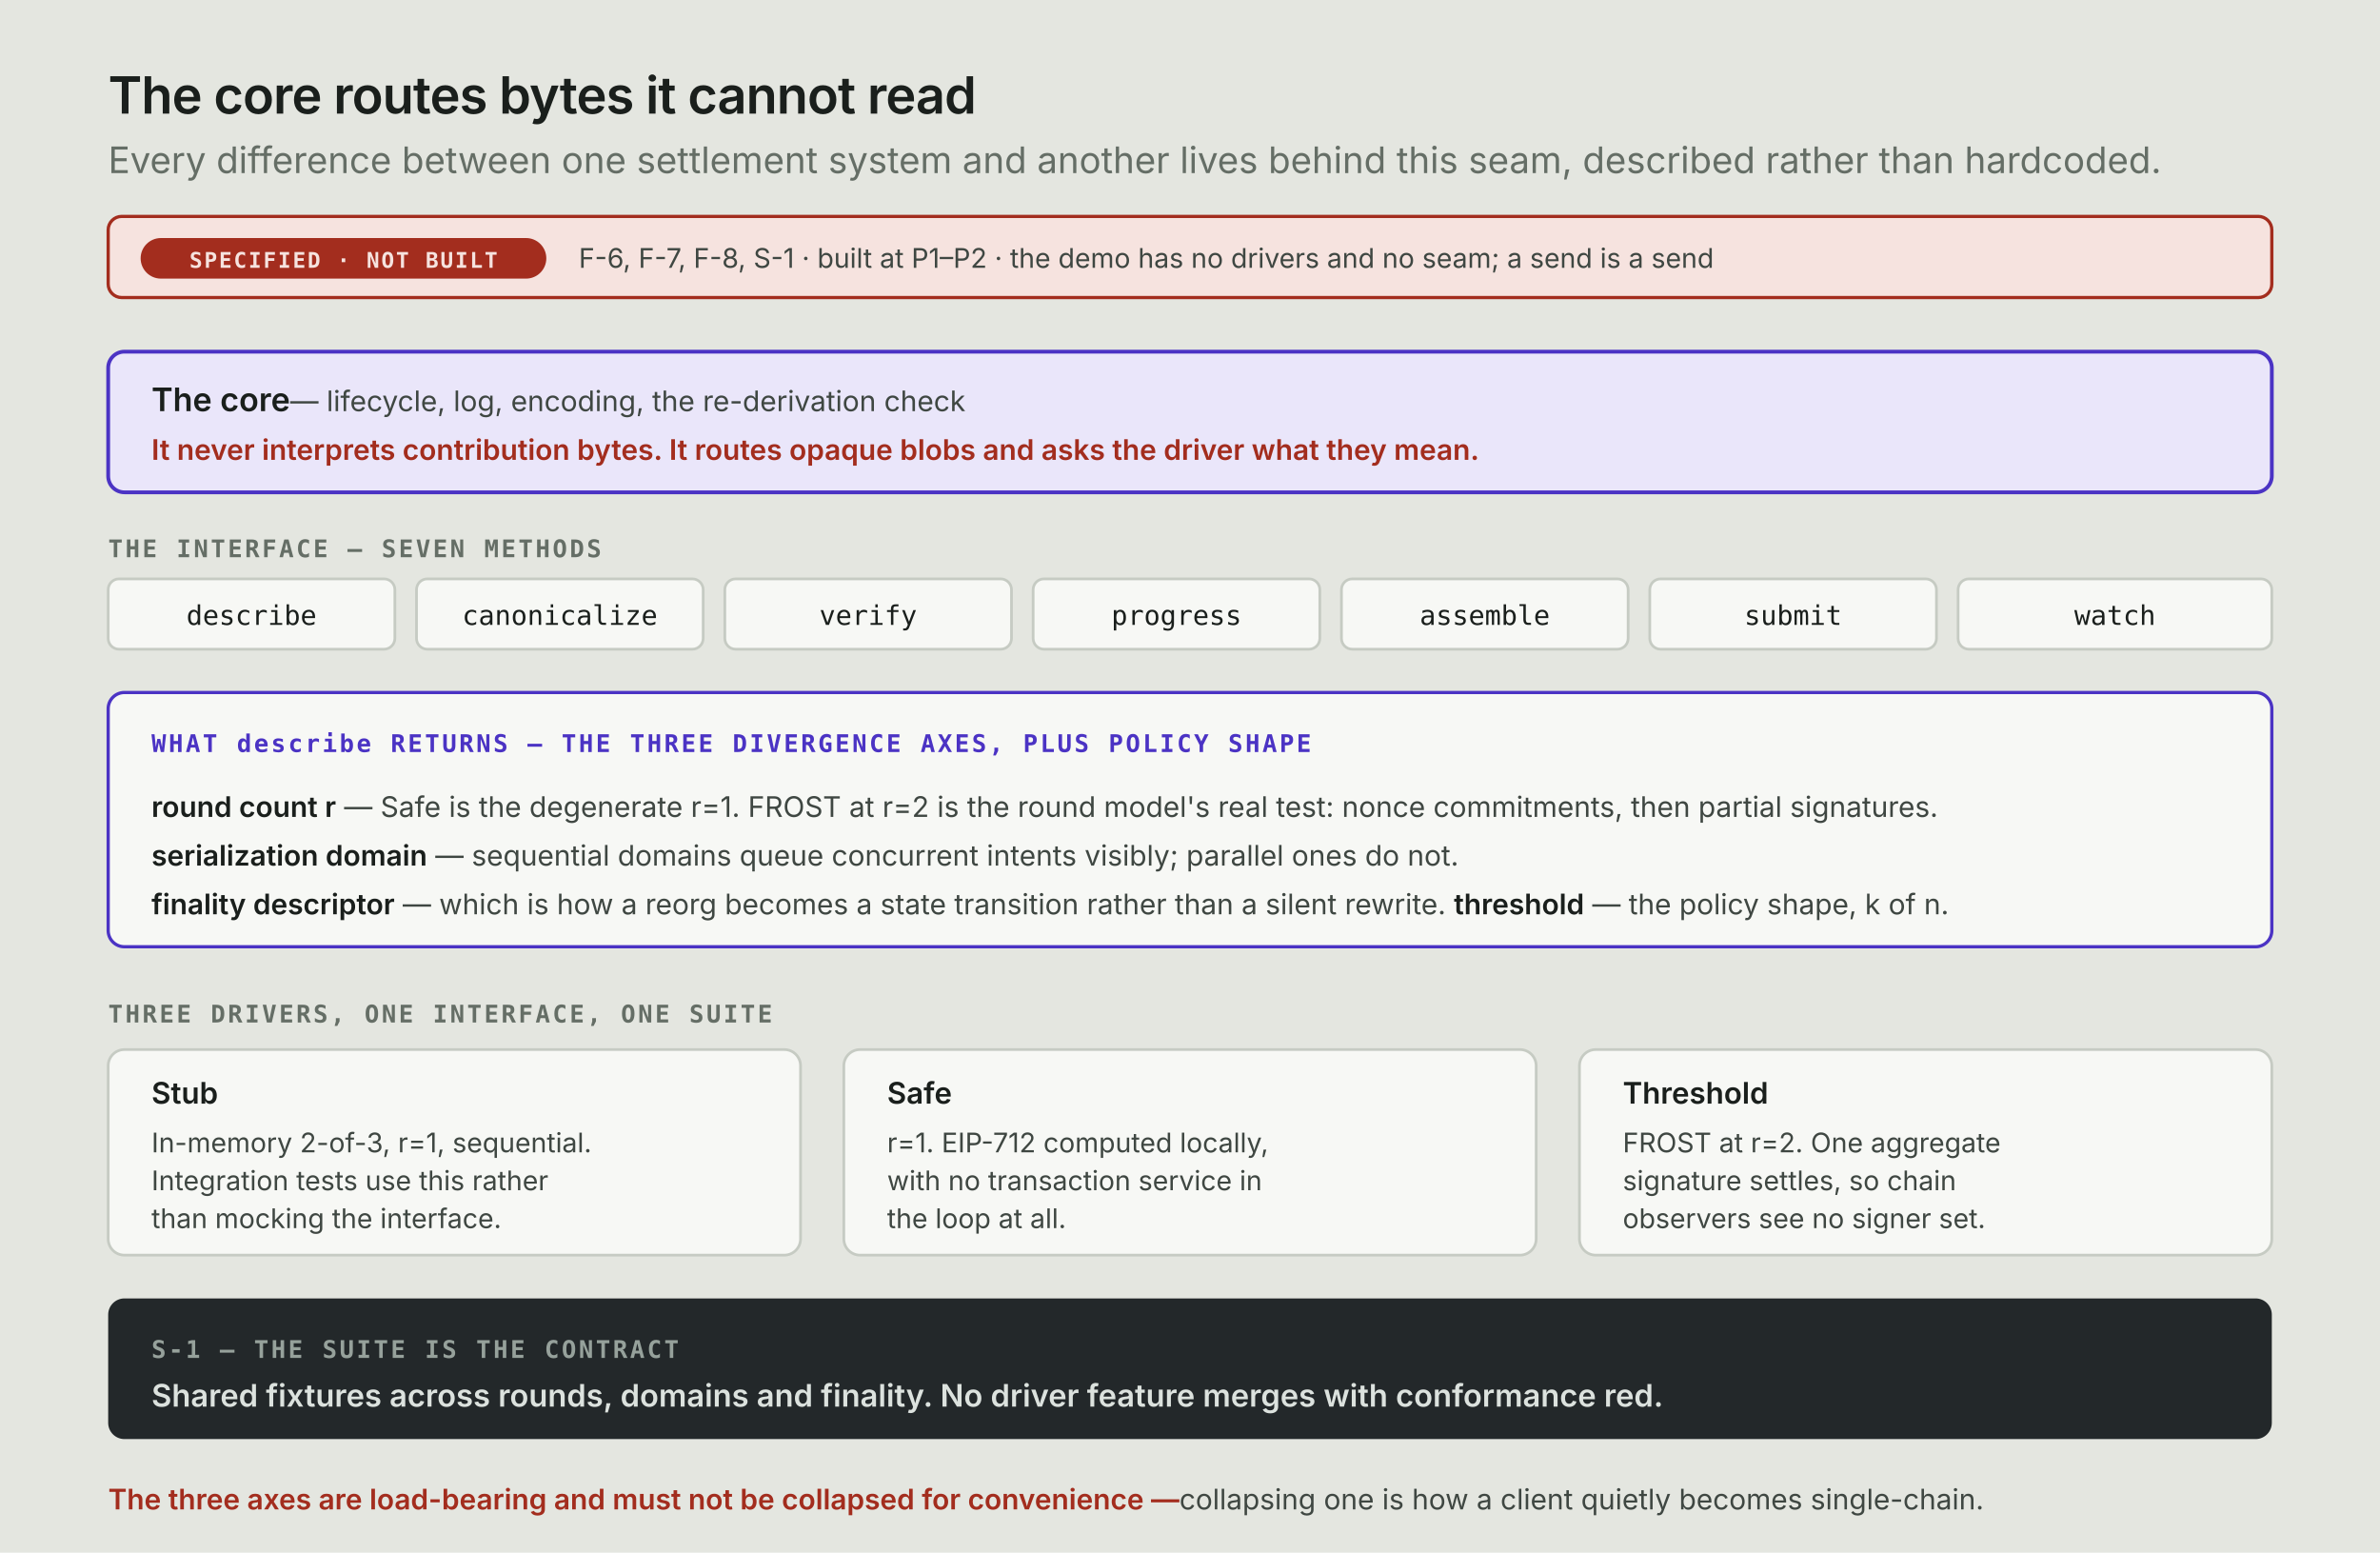
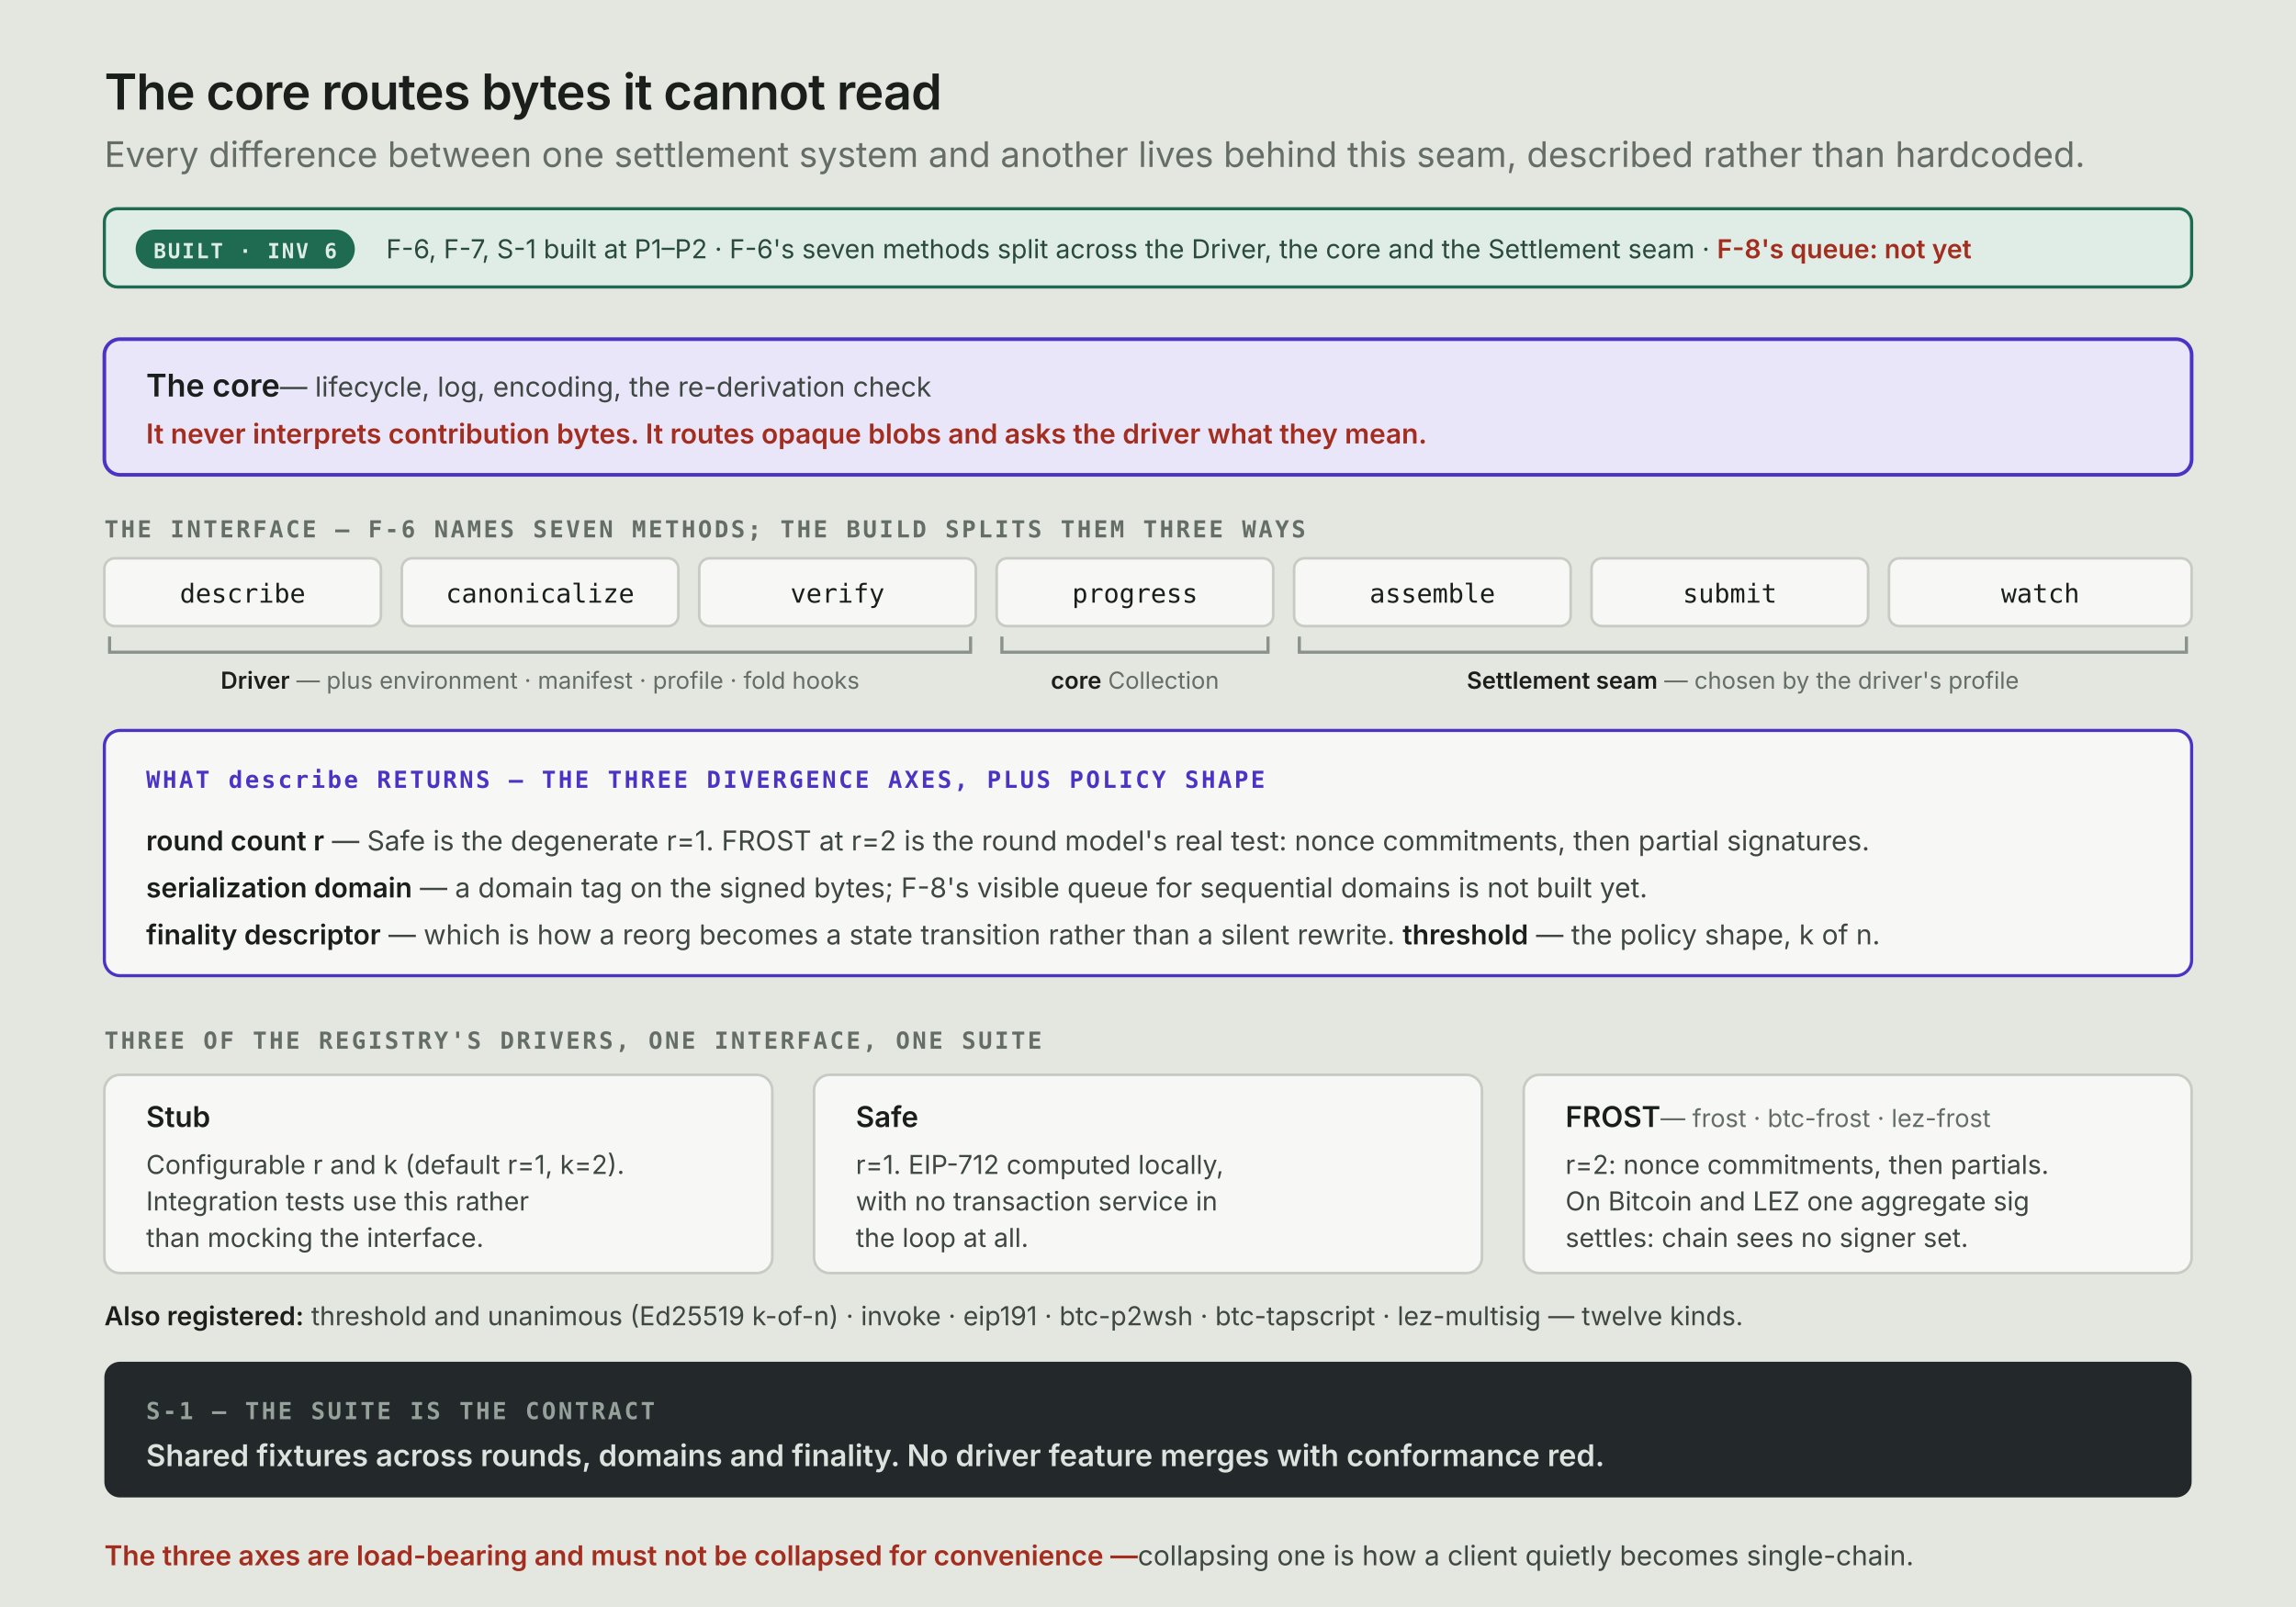
- <svg xmlns="http://www.w3.org/2000/svg" viewBox="0 0 880 574" width="880" height="574" font-family="'Instrument Sans',-apple-system,BlinkMacSystemFont,'Segoe UI',sans-serif">
-   <rect width="880" height="574" fill="#E4E6E0" />
+ <svg xmlns="http://www.w3.org/2000/svg" viewBox="0 0 880 616" width="880" height="616" font-family="'Instrument Sans',-apple-system,BlinkMacSystemFont,'Segoe UI',sans-serif">
+   <rect width="880" height="616" fill="#E4E6E0" />
  <text x="40" y="42" font-size="19" font-weight="600" fill="#1A1F1C" letter-spacing="-0.3">The core routes bytes it cannot read</text>
  <text x="40" y="64" font-size="13.5" fill="#656E66">Every difference between one settlement system and another lives behind this seam, described rather than hardcoded.</text>
-   <rect x="40" y="80" width="800" height="30" rx="5" fill="#F6E3DF" stroke="#A32D1E" stroke-width="1.2" />
-   <rect x="52" y="88" width="150" height="15" rx="7.5" fill="#A32D1E" />
-   <text x="127" y="99" font-size="8" font-family="'DM Mono',ui-monospace,Menlo,monospace" font-weight="600" letter-spacing="0.08em" text-anchor="middle" fill="#F6E3DF">SPECIFIED · NOT BUILT</text>
-   <text x="214" y="99" font-size="10" fill="#3F4742">F-6, F-7, F-8, S-1 · built at P1–P2 · the demo has no drivers and no seam; a send is a send</text>
+   <rect x="40" y="80" width="800" height="30" rx="5" fill="#DFEDE6" stroke="#1E6B52" stroke-width="1.2" />
+   <rect x="52" y="88" width="84" height="15" rx="7.5" fill="#1E6B52" />
+   <text x="94" y="99" font-size="8" font-family="'DM Mono',ui-monospace,Menlo,monospace" font-weight="600" letter-spacing="0.08em" text-anchor="middle" fill="#DFEDE6">BUILT · INV 6</text>
+   <text x="148" y="99" font-size="10" fill="#2A4A3C">F-6, F-7, S-1 built at P1–P2 · F-6's seven methods split across the Driver, the core and the Settlement seam · <tspan font-weight="600" fill="#A32D1E">F-8's queue: not yet</tspan>
+   </text>
  <rect x="40" y="130" width="800" height="52" rx="6" fill="#EAE6FA" stroke="#4B33C4" stroke-width="1.4" />
  <text x="56" y="152" font-size="12" font-weight="600" fill="#1A1F1C">The core<tspan font-size="10.5" font-weight="400" fill="#3F4742"> — lifecycle, log, encoding, the re-derivation check</tspan>
  </text>
  <text x="56" y="170" font-size="10.5" font-weight="600" fill="#A32D1E">It never interprets contribution bytes. It routes opaque blobs and asks the driver what they mean.</text>
-   <text x="40" y="206" font-size="9" font-family="'DM Mono',ui-monospace,Menlo,monospace" font-weight="600" letter-spacing="0.1em" fill="#656E66">THE INTERFACE — SEVEN METHODS</text>
+   <text x="40" y="206" font-size="9" font-family="'DM Mono',ui-monospace,Menlo,monospace" font-weight="600" letter-spacing="0.1em" fill="#656E66">THE INTERFACE — F-6 NAMES SEVEN METHODS; THE BUILD SPLITS THEM THREE WAYS</text>
  <rect x="40" y="214" width="106" height="26" rx="4" fill="#F7F8F5" stroke="#C6CBC3" stroke-width="1" />
  <text x="93" y="231" font-size="10" text-anchor="middle" font-family="'DM Mono',ui-monospace,Menlo,monospace" fill="#1A1F1C">describe</text>
  <rect x="154" y="214" width="106" height="26" rx="4" fill="#F7F8F5" stroke="#C6CBC3" stroke-width="1" />
  <text x="207" y="231" font-size="10" text-anchor="middle" font-family="'DM Mono',ui-monospace,Menlo,monospace" fill="#1A1F1C">canonicalize</text>
  <rect x="268" y="214" width="106" height="26" rx="4" fill="#F7F8F5" stroke="#C6CBC3" stroke-width="1" />
  <text x="321" y="231" font-size="10" text-anchor="middle" font-family="'DM Mono',ui-monospace,Menlo,monospace" fill="#1A1F1C">verify</text>
  <rect x="382" y="214" width="106" height="26" rx="4" fill="#F7F8F5" stroke="#C6CBC3" stroke-width="1" />
  <text x="435" y="231" font-size="10" text-anchor="middle" font-family="'DM Mono',ui-monospace,Menlo,monospace" fill="#1A1F1C">progress</text>
  <rect x="496" y="214" width="106" height="26" rx="4" fill="#F7F8F5" stroke="#C6CBC3" stroke-width="1" />
  <text x="549" y="231" font-size="10" text-anchor="middle" font-family="'DM Mono',ui-monospace,Menlo,monospace" fill="#1A1F1C">assemble</text>
  <rect x="610" y="214" width="106" height="26" rx="4" fill="#F7F8F5" stroke="#C6CBC3" stroke-width="1" />
  <text x="663" y="231" font-size="10" text-anchor="middle" font-family="'DM Mono',ui-monospace,Menlo,monospace" fill="#1A1F1C">submit</text>
  <rect x="724" y="214" width="116" height="26" rx="4" fill="#F7F8F5" stroke="#C6CBC3" stroke-width="1" />
  <text x="782" y="231" font-size="10" text-anchor="middle" font-family="'DM Mono',ui-monospace,Menlo,monospace" fill="#1A1F1C">watch</text>
-   <rect x="40" y="256" width="800" height="94" rx="6" fill="#F7F8F5" stroke="#4B33C4" stroke-width="1.2" />
-   <text x="56" y="278" font-size="9" font-family="'DM Mono',ui-monospace,Menlo,monospace" font-weight="600" letter-spacing="0.1em" fill="#4B33C4">WHAT describe RETURNS — THE THREE DIVERGENCE AXES, PLUS POLICY SHAPE</text>
-   <text x="56" y="302" font-size="10.5" fill="#3F4742">
+   <path d="M 42 244 L 42 250 L 372 250 L 372 244 M 384 244 L 384 250 L 486 250 L 486 244 M 498 244 L 498 250 L 838 250 L 838 244" stroke="#8A928C" stroke-width="1.2" fill="none" />
+   <text x="207" y="264" font-size="9" text-anchor="middle" fill="#656E66">
+     <tspan font-weight="600" fill="#1A1F1C">Driver</tspan> — plus environment · manifest · profile · fold hooks</text>
+   <text x="435" y="264" font-size="9" text-anchor="middle" fill="#656E66">
+     <tspan font-weight="600" fill="#1A1F1C">core</tspan> Collection</text>
+   <text x="668" y="264" font-size="9" text-anchor="middle" fill="#656E66">
+     <tspan font-weight="600" fill="#1A1F1C">Settlement seam</tspan> — chosen by the driver's profile</text>
+   <rect x="40" y="280" width="800" height="94" rx="6" fill="#F7F8F5" stroke="#4B33C4" stroke-width="1.2" />
+   <text x="56" y="302" font-size="9" font-family="'DM Mono',ui-monospace,Menlo,monospace" font-weight="600" letter-spacing="0.1em" fill="#4B33C4">WHAT describe RETURNS — THE THREE DIVERGENCE AXES, PLUS POLICY SHAPE</text>
+   <text x="56" y="326" font-size="10.5" fill="#3F4742">
    <tspan font-weight="600" fill="#1A1F1C">round count r</tspan> — Safe is the degenerate r=1. FROST at r=2 is the round model's real test: nonce commitments, then partial signatures.</text>
-   <text x="56" y="320" font-size="10.5" fill="#3F4742">
-     <tspan font-weight="600" fill="#1A1F1C">serialization domain</tspan> — sequential domains queue concurrent intents visibly; parallel ones do not.</text>
-   <text x="56" y="338" font-size="10.5" fill="#3F4742">
+   <text x="56" y="344" font-size="10.5" fill="#3F4742">
+     <tspan font-weight="600" fill="#1A1F1C">serialization domain</tspan> — a domain tag on the signed bytes; F-8's visible queue for sequential domains is not built yet.</text>
+   <text x="56" y="362" font-size="10.5" fill="#3F4742">
    <tspan font-weight="600" fill="#1A1F1C">finality descriptor</tspan> — which is how a reorg becomes a state transition rather than a silent rewrite. <tspan font-weight="600" fill="#1A1F1C">threshold</tspan> — the policy shape, k of n.</text>
-   <text x="40" y="378" font-size="9" font-family="'DM Mono',ui-monospace,Menlo,monospace" font-weight="600" letter-spacing="0.1em" fill="#656E66">THREE DRIVERS, ONE INTERFACE, ONE SUITE</text>
-   <rect x="40" y="388" width="256" height="76" rx="6" fill="#F7F8F5" stroke="#C6CBC3" stroke-width="1" />
-   <text x="56" y="408" font-size="11" font-weight="600" fill="#1A1F1C">Stub</text>
-   <text x="56" y="426" font-size="10" fill="#3F4742">In-memory 2-of-3, r=1, sequential.</text>
-   <text x="56" y="440" font-size="10" fill="#3F4742">Integration tests use this rather</text>
-   <text x="56" y="454" font-size="10" fill="#3F4742">than mocking the interface.</text>
-   <rect x="312" y="388" width="256" height="76" rx="6" fill="#F7F8F5" stroke="#C6CBC3" stroke-width="1" />
-   <text x="328" y="408" font-size="11" font-weight="600" fill="#1A1F1C">Safe</text>
-   <text x="328" y="426" font-size="10" fill="#3F4742">r=1. EIP-712 computed locally,</text>
-   <text x="328" y="440" font-size="10" fill="#3F4742">with no transaction service in</text>
-   <text x="328" y="454" font-size="10" fill="#3F4742">the loop at all.</text>
-   <rect x="584" y="388" width="256" height="76" rx="6" fill="#F7F8F5" stroke="#C6CBC3" stroke-width="1" />
-   <text x="600" y="408" font-size="11" font-weight="600" fill="#1A1F1C">Threshold</text>
-   <text x="600" y="426" font-size="10" fill="#3F4742">FROST at r=2. One aggregate</text>
-   <text x="600" y="440" font-size="10" fill="#3F4742">signature settles, so chain</text>
-   <text x="600" y="454" font-size="10" fill="#3F4742">observers see no signer set.</text>
-   <rect x="40" y="480" width="800" height="52" rx="6" fill="#23282A" />
-   <text x="56" y="502" font-size="9" font-family="'DM Mono',ui-monospace,Menlo,monospace" font-weight="600" letter-spacing="0.1em" fill="#96A19B">S-1 — THE SUITE IS THE CONTRACT</text>
-   <text x="56" y="520" font-size="11.5" font-weight="600" fill="#DCE2DE">Shared fixtures across rounds, domains and finality. No driver feature merges with conformance red.</text>
-   <text x="40" y="558" font-size="10.5" font-weight="600" fill="#A32D1E">The three axes are load-bearing and must not be collapsed for convenience —<tspan font-weight="400" fill="#3F4742"> collapsing one is how a client quietly becomes single-chain.</tspan>
+   <text x="40" y="402" font-size="9" font-family="'DM Mono',ui-monospace,Menlo,monospace" font-weight="600" letter-spacing="0.1em" fill="#656E66">THREE OF THE REGISTRY'S DRIVERS, ONE INTERFACE, ONE SUITE</text>
+   <rect x="40" y="412" width="256" height="76" rx="6" fill="#F7F8F5" stroke="#C6CBC3" stroke-width="1" />
+   <text x="56" y="432" font-size="11" font-weight="600" fill="#1A1F1C">Stub</text>
+   <text x="56" y="450" font-size="10" fill="#3F4742">Configurable r and k (default r=1, k=2).</text>
+   <text x="56" y="464" font-size="10" fill="#3F4742">Integration tests use this rather</text>
+   <text x="56" y="478" font-size="10" fill="#3F4742">than mocking the interface.</text>
+   <rect x="312" y="412" width="256" height="76" rx="6" fill="#F7F8F5" stroke="#C6CBC3" stroke-width="1" />
+   <text x="328" y="432" font-size="11" font-weight="600" fill="#1A1F1C">Safe</text>
+   <text x="328" y="450" font-size="10" fill="#3F4742">r=1. EIP-712 computed locally,</text>
+   <text x="328" y="464" font-size="10" fill="#3F4742">with no transaction service in</text>
+   <text x="328" y="478" font-size="10" fill="#3F4742">the loop at all.</text>
+   <rect x="584" y="412" width="256" height="76" rx="6" fill="#F7F8F5" stroke="#C6CBC3" stroke-width="1" />
+   <text x="600" y="432" font-size="11" font-weight="600" fill="#1A1F1C">FROST<tspan font-size="9.5" font-weight="400" fill="#656E66"> — frost · btc-frost · lez-frost</tspan>
+   </text>
+   <text x="600" y="450" font-size="10" fill="#3F4742">r=2: nonce commitments, then partials.</text>
+   <text x="600" y="464" font-size="10" fill="#3F4742">On Bitcoin and LEZ one aggregate sig</text>
+   <text x="600" y="478" font-size="10" fill="#3F4742">settles: chain sees no signer set.</text>
+   <text x="40" y="508" font-size="10" fill="#3F4742">
+     <tspan font-weight="600" fill="#1A1F1C">Also registered:</tspan> threshold and unanimous (Ed25519 k-of-n) · invoke · eip191 · btc-p2wsh · btc-tapscript · lez-multisig — twelve kinds.</text>
+   <rect x="40" y="522" width="800" height="52" rx="6" fill="#23282A" />
+   <text x="56" y="544" font-size="9" font-family="'DM Mono',ui-monospace,Menlo,monospace" font-weight="600" letter-spacing="0.1em" fill="#96A19B">S-1 — THE SUITE IS THE CONTRACT</text>
+   <text x="56" y="562" font-size="11.5" font-weight="600" fill="#DCE2DE">Shared fixtures across rounds, domains and finality. No driver feature merges with conformance red.</text>
+   <text x="40" y="600" font-size="10.5" font-weight="600" fill="#A32D1E">The three axes are load-bearing and must not be collapsed for convenience —<tspan font-weight="400" fill="#3F4742"> collapsing one is how a client quietly becomes single-chain.</tspan>
  </text>
</svg>
